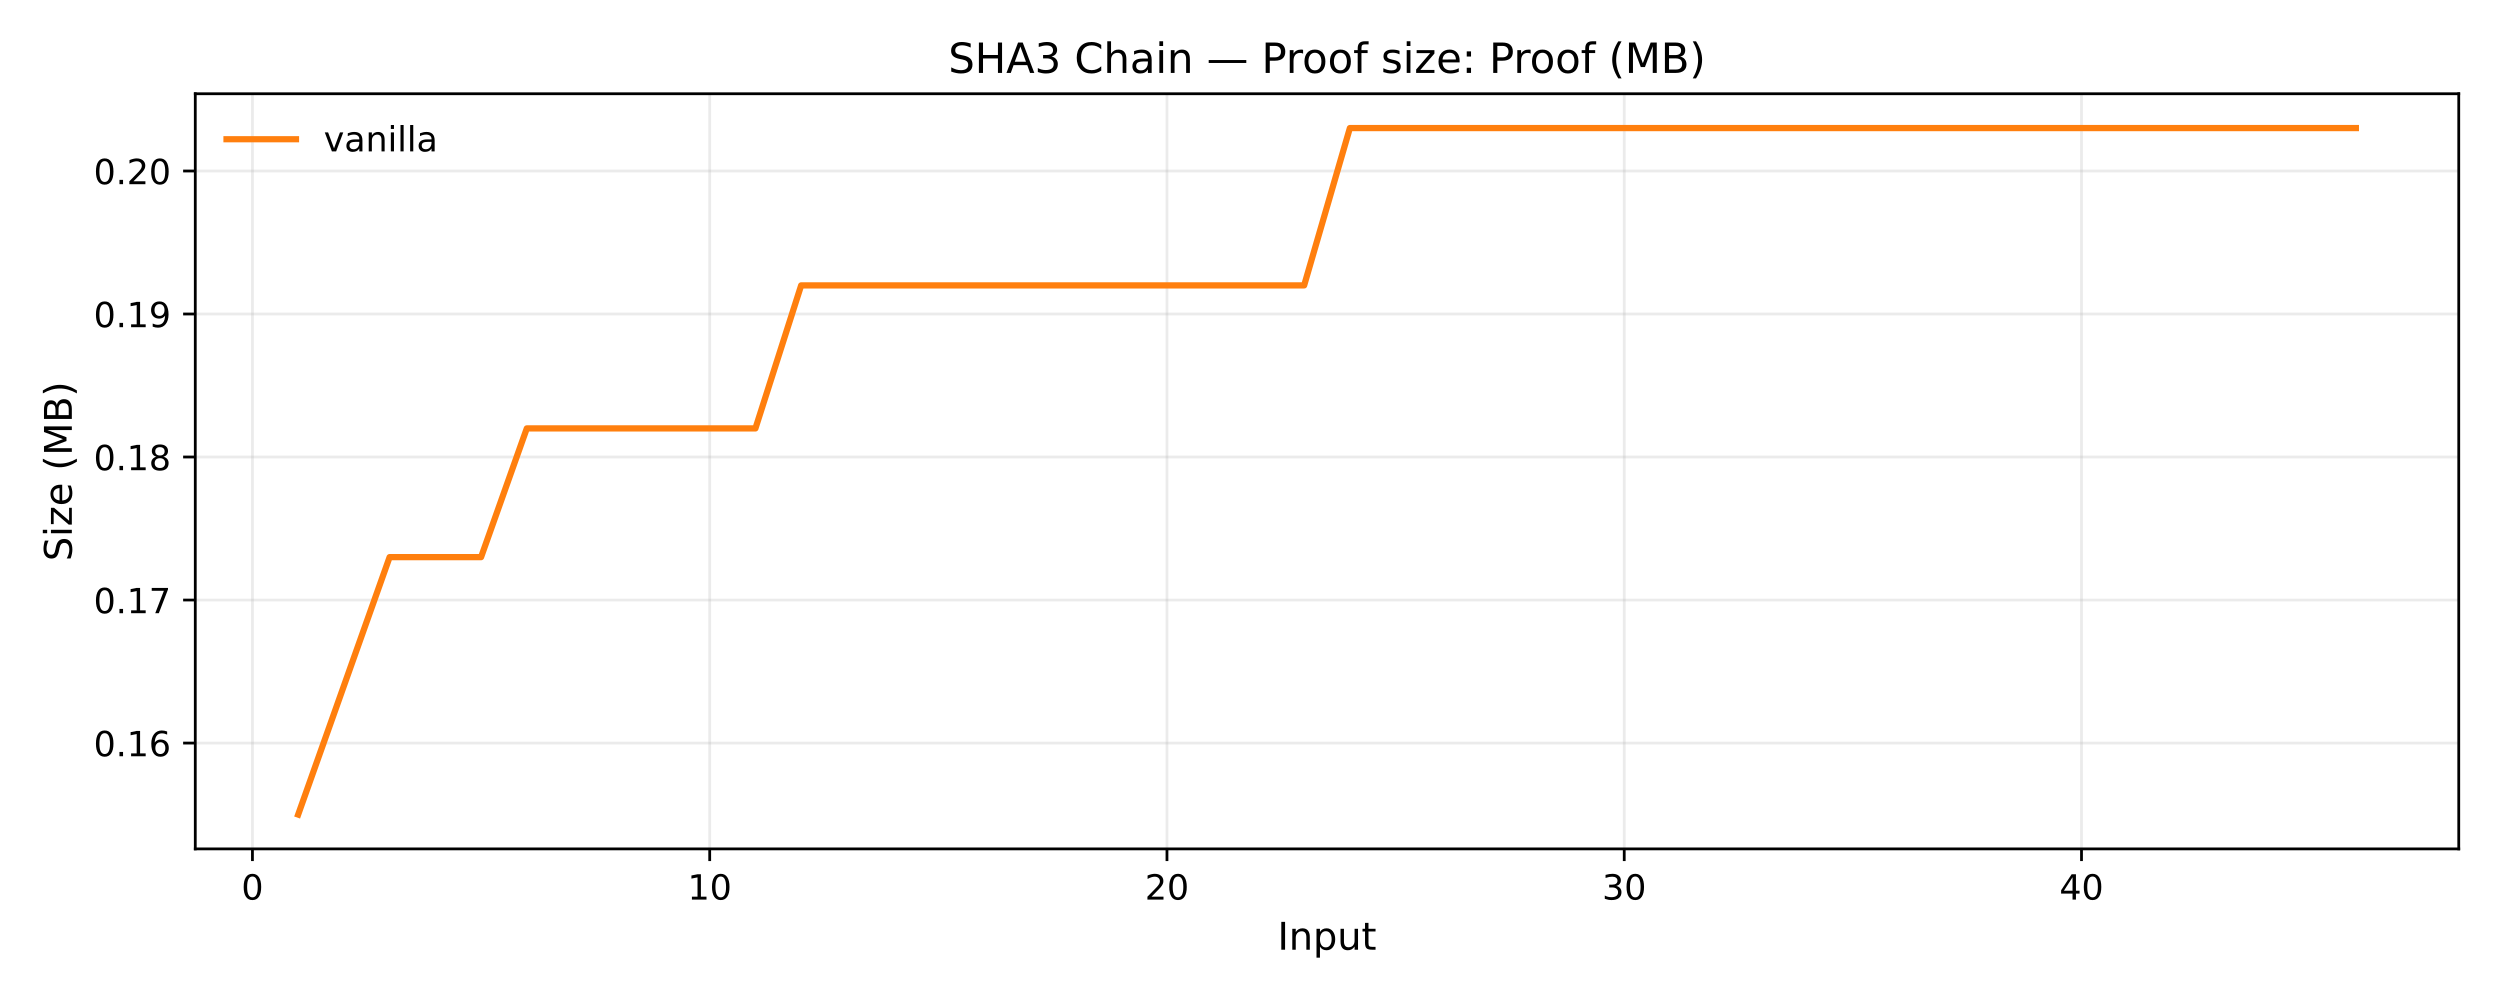
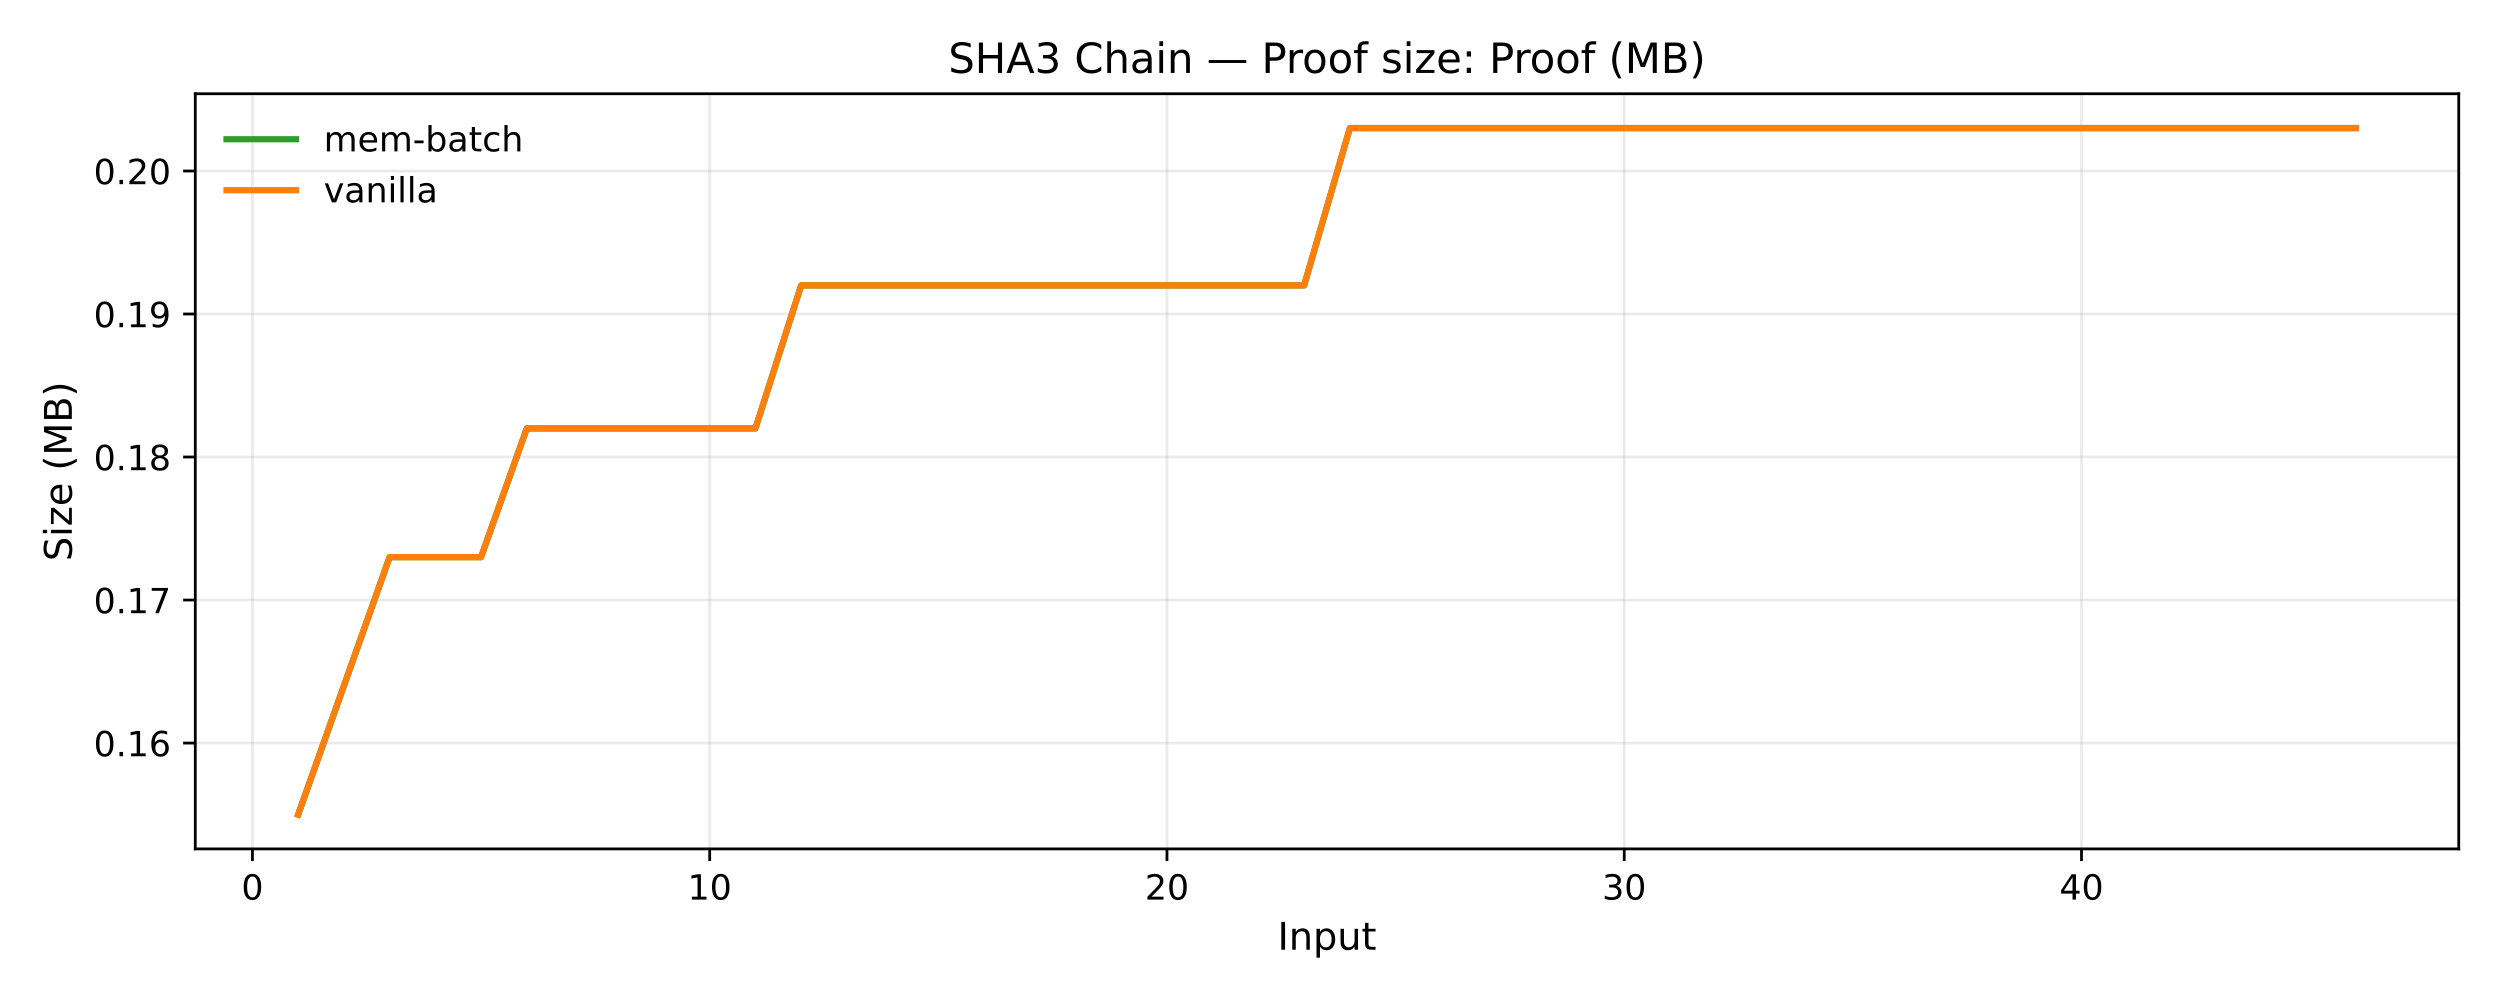
<svg xmlns="http://www.w3.org/2000/svg" xmlns:xlink="http://www.w3.org/1999/xlink" width="720pt" height="288pt" viewBox="0 0 720 288" version="1.1">
  <defs>
    <style type="text/css">*{stroke-linejoin: round; stroke-linecap: butt}</style>
  </defs>
  <g id="figure_1">
    <g id="patch_1">
      <path d="M 0 288  L 720 288  L 720 0  L 0 0  z " style="fill: #ffffff" />
    </g>
    <g id="axes_1">
      <g id="patch_2">
        <path d="M 56.24 244.48  L 708.12 244.48  L 708.12 27  L 56.24 27  z " style="fill: #ffffff" />
      </g>
      <g id="matplotlib.axis_1">
        <g id="xtick_1">
          <g id="line2d_1">
-             <path d="M 72.702 244.48  L 72.702 27  " clip-path="url(#p444c0a858b)" style="fill: none; stroke: #b0b0b0; stroke-opacity: 0.25; stroke-width: 0.8; stroke-linecap: square" />
+             <path d="M 72.702 244.48  L 72.702 27  " clip-path="url(#pd66468c108)" style="fill: none; stroke: #b0b0b0; stroke-opacity: 0.25; stroke-width: 0.8; stroke-linecap: square" />
          </g>
          <g id="line2d_2">
            <defs>
-               <path id="me059724d53" d="M 0 0  L 0 3.5  " style="stroke: #000000; stroke-width: 0.8" />
-             </defs>
-             <g>
-               <use xlink:href="#me059724d53" x="72.702" y="244.48" style="stroke: #000000; stroke-width: 0.8" />
+               <path id="m0a292dcfdc" d="M 0 0  L 0 3.5  " style="stroke: #000000; stroke-width: 0.8" />
+             </defs>
+             <g>
+               <use xlink:href="#m0a292dcfdc" x="72.702" y="244.48" style="stroke: #000000; stroke-width: 0.8" />
            </g>
          </g>
          <g id="text_1">
            <g transform="translate(69.52037 259.0784) scale(0.1 -0.1)">
              <defs>
                <path id="DejaVuSans-30" d="M 2034 4250  Q 1547 4250 1301 3770  Q 1056 3291 1056 2328  Q 1056 1369 1301 889  Q 1547 409 2034 409  Q 2525 409 2770 889  Q 3016 1369 3016 2328  Q 3016 3291 2770 3770  Q 2525 4250 2034 4250  z M 2034 4750  Q 2819 4750 3233 4129  Q 3647 3509 3647 2328  Q 3647 1150 3233 529  Q 2819 -91 2034 -91  Q 1250 -91 836 529  Q 422 1150 422 2328  Q 422 3509 836 4129  Q 1250 4750 2034 4750  z " transform="scale(0.015625)" />
              </defs>
              <use xlink:href="#DejaVuSans-30" />
            </g>
          </g>
        </g>
        <g id="xtick_2">
          <g id="line2d_3">
-             <path d="M 204.395 244.48  L 204.395 27  " clip-path="url(#p444c0a858b)" style="fill: none; stroke: #b0b0b0; stroke-opacity: 0.25; stroke-width: 0.8; stroke-linecap: square" />
+             <path d="M 204.395 244.48  L 204.395 27  " clip-path="url(#pd66468c108)" style="fill: none; stroke: #b0b0b0; stroke-opacity: 0.25; stroke-width: 0.8; stroke-linecap: square" />
          </g>
          <g id="line2d_4">
            <g>
-               <use xlink:href="#me059724d53" x="204.395" y="244.48" style="stroke: #000000; stroke-width: 0.8" />
+               <use xlink:href="#m0a292dcfdc" x="204.395" y="244.48" style="stroke: #000000; stroke-width: 0.8" />
            </g>
          </g>
          <g id="text_2">
            <g transform="translate(198.032 259.0784) scale(0.1 -0.1)">
              <defs>
                <path id="DejaVuSans-31" d="M 794 531  L 1825 531  L 1825 4091  L 703 3866  L 703 4441  L 1819 4666  L 2450 4666  L 2450 531  L 3481 531  L 3481 0  L 794 0  L 794 531  z " transform="scale(0.015625)" />
              </defs>
              <use xlink:href="#DejaVuSans-31" />
              <use xlink:href="#DejaVuSans-30" transform="translate(63.62305 0)" />
            </g>
          </g>
        </g>
        <g id="xtick_3">
          <g id="line2d_5">
-             <path d="M 336.087 244.48  L 336.087 27  " clip-path="url(#p444c0a858b)" style="fill: none; stroke: #b0b0b0; stroke-opacity: 0.25; stroke-width: 0.8; stroke-linecap: square" />
+             <path d="M 336.087 244.48  L 336.087 27  " clip-path="url(#pd66468c108)" style="fill: none; stroke: #b0b0b0; stroke-opacity: 0.25; stroke-width: 0.8; stroke-linecap: square" />
          </g>
          <g id="line2d_6">
            <g>
-               <use xlink:href="#me059724d53" x="336.087" y="244.48" style="stroke: #000000; stroke-width: 0.8" />
+               <use xlink:href="#m0a292dcfdc" x="336.087" y="244.48" style="stroke: #000000; stroke-width: 0.8" />
            </g>
          </g>
          <g id="text_3">
            <g transform="translate(329.725 259.0784) scale(0.1 -0.1)">
              <defs>
                <path id="DejaVuSans-32" d="M 1228 531  L 3431 531  L 3431 0  L 469 0  L 469 531  Q 828 903 1448 1529  Q 2069 2156 2228 2338  Q 2531 2678 2651 2914  Q 2772 3150 2772 3378  Q 2772 3750 2511 3984  Q 2250 4219 1831 4219  Q 1534 4219 1204 4116  Q 875 4013 500 3803  L 500 4441  Q 881 4594 1212 4672  Q 1544 4750 1819 4750  Q 2544 4750 2975 4387  Q 3406 4025 3406 3419  Q 3406 3131 3298 2873  Q 3191 2616 2906 2266  Q 2828 2175 2409 1742  Q 1991 1309 1228 531  z " transform="scale(0.015625)" />
              </defs>
              <use xlink:href="#DejaVuSans-32" />
              <use xlink:href="#DejaVuSans-30" transform="translate(63.62305 0)" />
            </g>
          </g>
        </g>
        <g id="xtick_4">
          <g id="line2d_7">
-             <path d="M 467.78 244.48  L 467.78 27  " clip-path="url(#p444c0a858b)" style="fill: none; stroke: #b0b0b0; stroke-opacity: 0.25; stroke-width: 0.8; stroke-linecap: square" />
+             <path d="M 467.78 244.48  L 467.78 27  " clip-path="url(#pd66468c108)" style="fill: none; stroke: #b0b0b0; stroke-opacity: 0.25; stroke-width: 0.8; stroke-linecap: square" />
          </g>
          <g id="line2d_8">
            <g>
-               <use xlink:href="#me059724d53" x="467.78" y="244.48" style="stroke: #000000; stroke-width: 0.8" />
+               <use xlink:href="#m0a292dcfdc" x="467.78" y="244.48" style="stroke: #000000; stroke-width: 0.8" />
            </g>
          </g>
          <g id="text_4">
            <g transform="translate(461.4179 259.0784) scale(0.1 -0.1)">
              <defs>
                <path id="DejaVuSans-33" d="M 2597 2516  Q 3050 2419 3304 2112  Q 3559 1806 3559 1356  Q 3559 666 3084 287  Q 2609 -91 1734 -91  Q 1441 -91 1130 -33  Q 819 25 488 141  L 488 750  Q 750 597 1062 519  Q 1375 441 1716 441  Q 2309 441 2620 675  Q 2931 909 2931 1356  Q 2931 1769 2642 2001  Q 2353 2234 1838 2234  L 1294 2234  L 1294 2753  L 1863 2753  Q 2328 2753 2575 2939  Q 2822 3125 2822 3475  Q 2822 3834 2567 4026  Q 2313 4219 1838 4219  Q 1578 4219 1281 4162  Q 984 4106 628 3988  L 628 4550  Q 988 4650 1302 4700  Q 1616 4750 1894 4750  Q 2613 4750 3031 4423  Q 3450 4097 3450 3541  Q 3450 3153 3228 2886  Q 3006 2619 2597 2516  z " transform="scale(0.015625)" />
              </defs>
              <use xlink:href="#DejaVuSans-33" />
              <use xlink:href="#DejaVuSans-30" transform="translate(63.62305 0)" />
            </g>
          </g>
        </g>
        <g id="xtick_5">
          <g id="line2d_9">
-             <path d="M 599.473 244.48  L 599.473 27  " clip-path="url(#p444c0a858b)" style="fill: none; stroke: #b0b0b0; stroke-opacity: 0.25; stroke-width: 0.8; stroke-linecap: square" />
+             <path d="M 599.473 244.48  L 599.473 27  " clip-path="url(#pd66468c108)" style="fill: none; stroke: #b0b0b0; stroke-opacity: 0.25; stroke-width: 0.8; stroke-linecap: square" />
          </g>
          <g id="line2d_10">
            <g>
-               <use xlink:href="#me059724d53" x="599.473" y="244.48" style="stroke: #000000; stroke-width: 0.8" />
+               <use xlink:href="#m0a292dcfdc" x="599.473" y="244.48" style="stroke: #000000; stroke-width: 0.8" />
            </g>
          </g>
          <g id="text_5">
            <g transform="translate(593.1108 259.0784) scale(0.1 -0.1)">
              <defs>
                <path id="DejaVuSans-34" d="M 2419 4116  L 825 1625  L 2419 1625  L 2419 4116  z M 2253 4666  L 3047 4666  L 3047 1625  L 3713 1625  L 3713 1100  L 3047 1100  L 3047 0  L 2419 0  L 2419 1100  L 313 1100  L 313 1709  L 2253 4666  z " transform="scale(0.015625)" />
              </defs>
              <use xlink:href="#DejaVuSans-34" />
              <use xlink:href="#DejaVuSans-30" transform="translate(63.62305 0)" />
            </g>
          </g>
        </g>
        <g id="text_6">
          <g transform="translate(367.9384 273.5164) scale(0.11 -0.11)">
            <defs>
              <path id="DejaVuSans-49" d="M 628 4666  L 1259 4666  L 1259 0  L 628 0  L 628 4666  z " transform="scale(0.015625)" />
              <path id="DejaVuSans-6e" d="M 3513 2113  L 3513 0  L 2938 0  L 2938 2094  Q 2938 2591 2744 2837  Q 2550 3084 2163 3084  Q 1697 3084 1428 2787  Q 1159 2491 1159 1978  L 1159 0  L 581 0  L 581 3500  L 1159 3500  L 1159 2956  Q 1366 3272 1645 3428  Q 1925 3584 2291 3584  Q 2894 3584 3203 3211  Q 3513 2838 3513 2113  z " transform="scale(0.015625)" />
              <path id="DejaVuSans-70" d="M 1159 525  L 1159 -1331  L 581 -1331  L 581 3500  L 1159 3500  L 1159 2969  Q 1341 3281 1617 3432  Q 1894 3584 2278 3584  Q 2916 3584 3314 3078  Q 3713 2572 3713 1747  Q 3713 922 3314 415  Q 2916 -91 2278 -91  Q 1894 -91 1617 61  Q 1341 213 1159 525  z M 3116 1747  Q 3116 2381 2855 2742  Q 2594 3103 2138 3103  Q 1681 3103 1420 2742  Q 1159 2381 1159 1747  Q 1159 1113 1420 752  Q 1681 391 2138 391  Q 2594 391 2855 752  Q 3116 1113 3116 1747  z " transform="scale(0.015625)" />
              <path id="DejaVuSans-75" d="M 544 1381  L 544 3500  L 1119 3500  L 1119 1403  Q 1119 906 1312 657  Q 1506 409 1894 409  Q 2359 409 2629 706  Q 2900 1003 2900 1516  L 2900 3500  L 3475 3500  L 3475 0  L 2900 0  L 2900 538  Q 2691 219 2414 64  Q 2138 -91 1772 -91  Q 1169 -91 856 284  Q 544 659 544 1381  z M 1991 3584  L 1991 3584  z " transform="scale(0.015625)" />
              <path id="DejaVuSans-74" d="M 1172 4494  L 1172 3500  L 2356 3500  L 2356 3053  L 1172 3053  L 1172 1153  Q 1172 725 1289 603  Q 1406 481 1766 481  L 2356 481  L 2356 0  L 1766 0  Q 1100 0 847 248  Q 594 497 594 1153  L 594 3053  L 172 3053  L 172 3500  L 594 3500  L 594 4494  L 1172 4494  z " transform="scale(0.015625)" />
            </defs>
            <use xlink:href="#DejaVuSans-49" />
            <use xlink:href="#DejaVuSans-6e" transform="translate(29.49219 0)" />
            <use xlink:href="#DejaVuSans-70" transform="translate(92.87109 0)" />
            <use xlink:href="#DejaVuSans-75" transform="translate(156.3477 0)" />
            <use xlink:href="#DejaVuSans-74" transform="translate(219.7266 0)" />
          </g>
        </g>
      </g>
      <g id="matplotlib.axis_2">
        <g id="ytick_1">
          <g id="line2d_11">
-             <path d="M 56.24 214  L 708.12 214  " clip-path="url(#p444c0a858b)" style="fill: none; stroke: #b0b0b0; stroke-opacity: 0.25; stroke-width: 0.8; stroke-linecap: square" />
+             <path d="M 56.24 214  L 708.12 214  " clip-path="url(#pd66468c108)" style="fill: none; stroke: #b0b0b0; stroke-opacity: 0.25; stroke-width: 0.8; stroke-linecap: square" />
          </g>
          <g id="line2d_12">
            <defs>
-               <path id="mf7d80fb49a" d="M 0 0  L -3.5 0  " style="stroke: #000000; stroke-width: 0.8" />
-             </defs>
-             <g>
-               <use xlink:href="#mf7d80fb49a" x="56.24" y="214" style="stroke: #000000; stroke-width: 0.8" />
+               <path id="mc09a0e7d57" d="M 0 0  L -3.5 0  " style="stroke: #000000; stroke-width: 0.8" />
+             </defs>
+             <g>
+               <use xlink:href="#mc09a0e7d57" x="56.24" y="214" style="stroke: #000000; stroke-width: 0.8" />
            </g>
          </g>
          <g id="text_7">
            <g transform="translate(26.97437 217.7991) scale(0.1 -0.1)">
              <defs>
                <path id="DejaVuSans-2e" d="M 684 794  L 1344 794  L 1344 0  L 684 0  L 684 794  z " transform="scale(0.015625)" />
                <path id="DejaVuSans-36" d="M 2113 2584  Q 1688 2584 1439 2293  Q 1191 2003 1191 1497  Q 1191 994 1439 701  Q 1688 409 2113 409  Q 2538 409 2786 701  Q 3034 994 3034 1497  Q 3034 2003 2786 2293  Q 2538 2584 2113 2584  z M 3366 4563  L 3366 3988  Q 3128 4100 2886 4159  Q 2644 4219 2406 4219  Q 1781 4219 1451 3797  Q 1122 3375 1075 2522  Q 1259 2794 1537 2939  Q 1816 3084 2150 3084  Q 2853 3084 3261 2657  Q 3669 2231 3669 1497  Q 3669 778 3244 343  Q 2819 -91 2113 -91  Q 1303 -91 875 529  Q 447 1150 447 2328  Q 447 3434 972 4092  Q 1497 4750 2381 4750  Q 2619 4750 2861 4703  Q 3103 4656 3366 4563  z " transform="scale(0.015625)" />
              </defs>
              <use xlink:href="#DejaVuSans-30" />
              <use xlink:href="#DejaVuSans-2e" transform="translate(63.62305 0)" />
              <use xlink:href="#DejaVuSans-31" transform="translate(95.41016 0)" />
              <use xlink:href="#DejaVuSans-36" transform="translate(159.0332 0)" />
            </g>
          </g>
        </g>
        <g id="ytick_2">
          <g id="line2d_13">
-             <path d="M 56.24 172.81  L 708.12 172.81  " clip-path="url(#p444c0a858b)" style="fill: none; stroke: #b0b0b0; stroke-opacity: 0.25; stroke-width: 0.8; stroke-linecap: square" />
+             <path d="M 56.24 172.81  L 708.12 172.81  " clip-path="url(#pd66468c108)" style="fill: none; stroke: #b0b0b0; stroke-opacity: 0.25; stroke-width: 0.8; stroke-linecap: square" />
          </g>
          <g id="line2d_14">
            <g>
-               <use xlink:href="#mf7d80fb49a" x="56.24" y="172.81" style="stroke: #000000; stroke-width: 0.8" />
+               <use xlink:href="#mc09a0e7d57" x="56.24" y="172.81" style="stroke: #000000; stroke-width: 0.8" />
            </g>
          </g>
          <g id="text_8">
            <g transform="translate(26.97437 176.6097) scale(0.1 -0.1)">
              <defs>
                <path id="DejaVuSans-37" d="M 525 4666  L 3525 4666  L 3525 4397  L 1831 0  L 1172 0  L 2766 4134  L 525 4134  L 525 4666  z " transform="scale(0.015625)" />
              </defs>
              <use xlink:href="#DejaVuSans-30" />
              <use xlink:href="#DejaVuSans-2e" transform="translate(63.62305 0)" />
              <use xlink:href="#DejaVuSans-31" transform="translate(95.41016 0)" />
              <use xlink:href="#DejaVuSans-37" transform="translate(159.0332 0)" />
            </g>
          </g>
        </g>
        <g id="ytick_3">
          <g id="line2d_15">
-             <path d="M 56.24 131.621  L 708.12 131.621  " clip-path="url(#p444c0a858b)" style="fill: none; stroke: #b0b0b0; stroke-opacity: 0.25; stroke-width: 0.8; stroke-linecap: square" />
+             <path d="M 56.24 131.621  L 708.12 131.621  " clip-path="url(#pd66468c108)" style="fill: none; stroke: #b0b0b0; stroke-opacity: 0.25; stroke-width: 0.8; stroke-linecap: square" />
          </g>
          <g id="line2d_16">
            <g>
-               <use xlink:href="#mf7d80fb49a" x="56.24" y="131.621" style="stroke: #000000; stroke-width: 0.8" />
+               <use xlink:href="#mc09a0e7d57" x="56.24" y="131.621" style="stroke: #000000; stroke-width: 0.8" />
            </g>
          </g>
          <g id="text_9">
            <g transform="translate(26.97437 135.4203) scale(0.1 -0.1)">
              <defs>
                <path id="DejaVuSans-38" d="M 2034 2216  Q 1584 2216 1326 1975  Q 1069 1734 1069 1313  Q 1069 891 1326 650  Q 1584 409 2034 409  Q 2484 409 2743 651  Q 3003 894 3003 1313  Q 3003 1734 2745 1975  Q 2488 2216 2034 2216  z M 1403 2484  Q 997 2584 770 2862  Q 544 3141 544 3541  Q 544 4100 942 4425  Q 1341 4750 2034 4750  Q 2731 4750 3128 4425  Q 3525 4100 3525 3541  Q 3525 3141 3298 2862  Q 3072 2584 2669 2484  Q 3125 2378 3379 2068  Q 3634 1759 3634 1313  Q 3634 634 3220 271  Q 2806 -91 2034 -91  Q 1263 -91 848 271  Q 434 634 434 1313  Q 434 1759 690 2068  Q 947 2378 1403 2484  z M 1172 3481  Q 1172 3119 1398 2916  Q 1625 2713 2034 2713  Q 2441 2713 2670 2916  Q 2900 3119 2900 3481  Q 2900 3844 2670 4047  Q 2441 4250 2034 4250  Q 1625 4250 1398 4047  Q 1172 3844 1172 3481  z " transform="scale(0.015625)" />
              </defs>
              <use xlink:href="#DejaVuSans-30" />
              <use xlink:href="#DejaVuSans-2e" transform="translate(63.62305 0)" />
              <use xlink:href="#DejaVuSans-31" transform="translate(95.41016 0)" />
              <use xlink:href="#DejaVuSans-38" transform="translate(159.0332 0)" />
            </g>
          </g>
        </g>
        <g id="ytick_4">
          <g id="line2d_17">
-             <path d="M 56.24 90.432  L 708.12 90.432  " clip-path="url(#p444c0a858b)" style="fill: none; stroke: #b0b0b0; stroke-opacity: 0.25; stroke-width: 0.8; stroke-linecap: square" />
+             <path d="M 56.24 90.432  L 708.12 90.432  " clip-path="url(#pd66468c108)" style="fill: none; stroke: #b0b0b0; stroke-opacity: 0.25; stroke-width: 0.8; stroke-linecap: square" />
          </g>
          <g id="line2d_18">
            <g>
-               <use xlink:href="#mf7d80fb49a" x="56.24" y="90.432" style="stroke: #000000; stroke-width: 0.8" />
+               <use xlink:href="#mc09a0e7d57" x="56.24" y="90.432" style="stroke: #000000; stroke-width: 0.8" />
            </g>
          </g>
          <g id="text_10">
            <g transform="translate(26.97437 94.23089) scale(0.1 -0.1)">
              <defs>
                <path id="DejaVuSans-39" d="M 703 97  L 703 672  Q 941 559 1184 500  Q 1428 441 1663 441  Q 2288 441 2617 861  Q 2947 1281 2994 2138  Q 2813 1869 2534 1725  Q 2256 1581 1919 1581  Q 1219 1581 811 2004  Q 403 2428 403 3163  Q 403 3881 828 4315  Q 1253 4750 1959 4750  Q 2769 4750 3195 4129  Q 3622 3509 3622 2328  Q 3622 1225 3098 567  Q 2575 -91 1691 -91  Q 1453 -91 1209 -44  Q 966 3 703 97  z M 1959 2075  Q 2384 2075 2632 2365  Q 2881 2656 2881 3163  Q 2881 3666 2632 3958  Q 2384 4250 1959 4250  Q 1534 4250 1286 3958  Q 1038 3666 1038 3163  Q 1038 2656 1286 2365  Q 1534 2075 1959 2075  z " transform="scale(0.015625)" />
              </defs>
              <use xlink:href="#DejaVuSans-30" />
              <use xlink:href="#DejaVuSans-2e" transform="translate(63.62305 0)" />
              <use xlink:href="#DejaVuSans-31" transform="translate(95.41016 0)" />
              <use xlink:href="#DejaVuSans-39" transform="translate(159.0332 0)" />
            </g>
          </g>
        </g>
        <g id="ytick_5">
          <g id="line2d_19">
-             <path d="M 56.24 49.242  L 708.12 49.242  " clip-path="url(#p444c0a858b)" style="fill: none; stroke: #b0b0b0; stroke-opacity: 0.25; stroke-width: 0.8; stroke-linecap: square" />
+             <path d="M 56.24 49.242  L 708.12 49.242  " clip-path="url(#pd66468c108)" style="fill: none; stroke: #b0b0b0; stroke-opacity: 0.25; stroke-width: 0.8; stroke-linecap: square" />
          </g>
          <g id="line2d_20">
            <g>
-               <use xlink:href="#mf7d80fb49a" x="56.24" y="49.242" style="stroke: #000000; stroke-width: 0.8" />
+               <use xlink:href="#mc09a0e7d57" x="56.24" y="49.242" style="stroke: #000000; stroke-width: 0.8" />
            </g>
          </g>
          <g id="text_11">
            <g transform="translate(26.97437 53.04149) scale(0.1 -0.1)">
              <use xlink:href="#DejaVuSans-30" />
              <use xlink:href="#DejaVuSans-2e" transform="translate(63.62305 0)" />
              <use xlink:href="#DejaVuSans-32" transform="translate(95.41016 0)" />
              <use xlink:href="#DejaVuSans-30" transform="translate(159.0332 0)" />
            </g>
          </g>
        </g>
        <g id="text_12">
          <g transform="translate(20.68672 161.5891) rotate(-90) scale(0.11 -0.11)">
            <defs>
              <path id="DejaVuSans-53" d="M 3425 4513  L 3425 3897  Q 3066 4069 2747 4153  Q 2428 4238 2131 4238  Q 1616 4238 1336 4038  Q 1056 3838 1056 3469  Q 1056 3159 1242 3001  Q 1428 2844 1947 2747  L 2328 2669  Q 3034 2534 3370 2195  Q 3706 1856 3706 1288  Q 3706 609 3251 259  Q 2797 -91 1919 -91  Q 1588 -91 1214 -16  Q 841 59 441 206  L 441 856  Q 825 641 1194 531  Q 1563 422 1919 422  Q 2459 422 2753 634  Q 3047 847 3047 1241  Q 3047 1584 2836 1778  Q 2625 1972 2144 2069  L 1759 2144  Q 1053 2284 737 2584  Q 422 2884 422 3419  Q 422 4038 858 4394  Q 1294 4750 2059 4750  Q 2388 4750 2728 4690  Q 3069 4631 3425 4513  z " transform="scale(0.015625)" />
              <path id="DejaVuSans-69" d="M 603 3500  L 1178 3500  L 1178 0  L 603 0  L 603 3500  z M 603 4863  L 1178 4863  L 1178 4134  L 603 4134  L 603 4863  z " transform="scale(0.015625)" />
              <path id="DejaVuSans-7a" d="M 353 3500  L 3084 3500  L 3084 2975  L 922 459  L 3084 459  L 3084 0  L 275 0  L 275 525  L 2438 3041  L 353 3041  L 353 3500  z " transform="scale(0.015625)" />
              <path id="DejaVuSans-65" d="M 3597 1894  L 3597 1613  L 953 1613  Q 991 1019 1311 708  Q 1631 397 2203 397  Q 2534 397 2845 478  Q 3156 559 3463 722  L 3463 178  Q 3153 47 2828 -22  Q 2503 -91 2169 -91  Q 1331 -91 842 396  Q 353 884 353 1716  Q 353 2575 817 3079  Q 1281 3584 2069 3584  Q 2775 3584 3186 3129  Q 3597 2675 3597 1894  z M 3022 2063  Q 3016 2534 2758 2815  Q 2500 3097 2075 3097  Q 1594 3097 1305 2825  Q 1016 2553 972 2059  L 3022 2063  z " transform="scale(0.015625)" />
              <path id="DejaVuSans-20" transform="scale(0.015625)" />
              <path id="DejaVuSans-28" d="M 1984 4856  Q 1566 4138 1362 3434  Q 1159 2731 1159 2009  Q 1159 1288 1364 580  Q 1569 -128 1984 -844  L 1484 -844  Q 1016 -109 783 600  Q 550 1309 550 2009  Q 550 2706 781 3412  Q 1013 4119 1484 4856  L 1984 4856  z " transform="scale(0.015625)" />
              <path id="DejaVuSans-4d" d="M 628 4666  L 1569 4666  L 2759 1491  L 3956 4666  L 4897 4666  L 4897 0  L 4281 0  L 4281 4097  L 3078 897  L 2444 897  L 1241 4097  L 1241 0  L 628 0  L 628 4666  z " transform="scale(0.015625)" />
              <path id="DejaVuSans-42" d="M 1259 2228  L 1259 519  L 2272 519  Q 2781 519 3026 730  Q 3272 941 3272 1375  Q 3272 1813 3026 2020  Q 2781 2228 2272 2228  L 1259 2228  z M 1259 4147  L 1259 2741  L 2194 2741  Q 2656 2741 2882 2914  Q 3109 3088 3109 3444  Q 3109 3797 2882 3972  Q 2656 4147 2194 4147  L 1259 4147  z M 628 4666  L 2241 4666  Q 2963 4666 3353 4366  Q 3744 4066 3744 3513  Q 3744 3084 3544 2831  Q 3344 2578 2956 2516  Q 3422 2416 3680 2098  Q 3938 1781 3938 1306  Q 3938 681 3513 340  Q 3088 0 2303 0  L 628 0  L 628 4666  z " transform="scale(0.015625)" />
              <path id="DejaVuSans-29" d="M 513 4856  L 1013 4856  Q 1481 4119 1714 3412  Q 1947 2706 1947 2009  Q 1947 1309 1714 600  Q 1481 -109 1013 -844  L 513 -844  Q 928 -128 1133 580  Q 1338 1288 1338 2009  Q 1338 2731 1133 3434  Q 928 4138 513 4856  z " transform="scale(0.015625)" />
            </defs>
            <use xlink:href="#DejaVuSans-53" />
            <use xlink:href="#DejaVuSans-69" transform="translate(63.47656 0)" />
            <use xlink:href="#DejaVuSans-7a" transform="translate(91.25977 0)" />
            <use xlink:href="#DejaVuSans-65" transform="translate(143.75 0)" />
            <use xlink:href="#DejaVuSans-20" transform="translate(205.2734 0)" />
            <use xlink:href="#DejaVuSans-28" transform="translate(237.0605 0)" />
            <use xlink:href="#DejaVuSans-4d" transform="translate(276.0742 0)" />
            <use xlink:href="#DejaVuSans-42" transform="translate(362.3535 0)" />
            <use xlink:href="#DejaVuSans-29" transform="translate(430.957 0)" />
          </g>
        </g>
      </g>
      <g id="line2d_21">
-         <path d="M 85.871 234.595  L 99.04 197.524  L 112.209 160.454  L 125.379 160.454  L 138.548 160.454  L 151.717 123.383  L 164.887 123.383  L 178.056 123.383  L 191.225 123.383  L 204.395 123.383  L 217.564 123.383  L 230.733 82.194  L 243.902 82.194  L 257.072 82.194  L 270.241 82.194  L 283.41 82.194  L 296.58 82.194  L 309.749 82.194  L 322.918 82.194  L 336.087 82.194  L 349.257 82.194  L 362.426 82.194  L 375.595 82.194  L 388.765 36.885  L 401.934 36.885  L 415.103 36.885  L 428.273 36.885  L 441.442 36.885  L 454.611 36.885  L 467.78 36.885  L 480.95 36.885  L 494.119 36.885  L 507.288 36.885  L 520.458 36.885  L 533.627 36.885  L 546.796 36.885  L 559.965 36.885  L 573.135 36.885  L 586.304 36.885  L 599.473 36.885  L 612.643 36.885  L 625.812 36.885  L 638.981 36.885  L 652.151 36.885  L 665.32 36.885  L 678.489 36.885  " clip-path="url(#p444c0a858b)" style="fill: none; stroke: #ff7f0e; stroke-width: 1.8; stroke-linecap: square" />
+         <path d="M 85.871 234.595  L 99.04 197.524  L 112.209 160.454  L 125.379 160.454  L 138.548 160.454  L 151.717 123.383  L 164.887 123.383  L 178.056 123.383  L 191.225 123.383  L 204.395 123.383  L 217.564 123.383  L 230.733 82.194  L 243.902 82.194  L 257.072 82.194  L 270.241 82.194  L 283.41 82.194  L 296.58 82.194  L 309.749 82.194  L 322.918 82.194  L 336.087 82.194  L 349.257 82.194  L 362.426 82.194  L 375.595 82.194  L 388.765 36.885  L 401.934 36.885  L 415.103 36.885  L 428.273 36.885  L 441.442 36.885  L 454.611 36.885  L 467.78 36.885  L 480.95 36.885  L 494.119 36.885  L 507.288 36.885  L 520.458 36.885  L 533.627 36.885  L 546.796 36.885  L 559.965 36.885  L 573.135 36.885  L 586.304 36.885  L 599.473 36.885  L 612.643 36.885  L 625.812 36.885  L 638.981 36.885  L 652.151 36.885  L 665.32 36.885  L 678.489 36.885  " clip-path="url(#pd66468c108)" style="fill: none; stroke: #2ca02c; stroke-width: 1.8; stroke-linecap: square" />
+       </g>
+       <g id="line2d_22">
+         <path d="M 85.871 234.595  L 99.04 197.524  L 112.209 160.454  L 125.379 160.454  L 138.548 160.454  L 151.717 123.383  L 164.887 123.383  L 178.056 123.383  L 191.225 123.383  L 204.395 123.383  L 217.564 123.383  L 230.733 82.194  L 243.902 82.194  L 257.072 82.194  L 270.241 82.194  L 283.41 82.194  L 296.58 82.194  L 309.749 82.194  L 322.918 82.194  L 336.087 82.194  L 349.257 82.194  L 362.426 82.194  L 375.595 82.194  L 388.765 36.885  L 401.934 36.885  L 415.103 36.885  L 428.273 36.885  L 441.442 36.885  L 454.611 36.885  L 467.78 36.885  L 480.95 36.885  L 494.119 36.885  L 507.288 36.885  L 520.458 36.885  L 533.627 36.885  L 546.796 36.885  L 559.965 36.885  L 573.135 36.885  L 586.304 36.885  L 599.473 36.885  L 612.643 36.885  L 625.812 36.885  L 638.981 36.885  L 652.151 36.885  L 665.32 36.885  L 678.489 36.885  " clip-path="url(#pd66468c108)" style="fill: none; stroke: #ff7f0e; stroke-width: 1.8; stroke-linecap: square" />
      </g>
      <g id="patch_3">
        <path d="M 56.24 244.48  L 56.24 27  " style="fill: none; stroke: #000000; stroke-width: 0.8; stroke-linejoin: miter; stroke-linecap: square" />
      </g>
      <g id="patch_4">
        <path d="M 708.12 244.48  L 708.12 27  " style="fill: none; stroke: #000000; stroke-width: 0.8; stroke-linejoin: miter; stroke-linecap: square" />
      </g>
      <g id="patch_5">
        <path d="M 56.24 244.48  L 708.12 244.48  " style="fill: none; stroke: #000000; stroke-width: 0.8; stroke-linejoin: miter; stroke-linecap: square" />
      </g>
      <g id="patch_6">
        <path d="M 56.24 27  L 708.12 27  " style="fill: none; stroke: #000000; stroke-width: 0.8; stroke-linejoin: miter; stroke-linecap: square" />
      </g>
      <g id="text_13">
        <g transform="translate(273.1291 21) scale(0.12 -0.12)">
          <defs>
            <path id="DejaVuSans-48" d="M 628 4666  L 1259 4666  L 1259 2753  L 3553 2753  L 3553 4666  L 4184 4666  L 4184 0  L 3553 0  L 3553 2222  L 1259 2222  L 1259 0  L 628 0  L 628 4666  z " transform="scale(0.015625)" />
            <path id="DejaVuSans-41" d="M 2188 4044  L 1331 1722  L 3047 1722  L 2188 4044  z M 1831 4666  L 2547 4666  L 4325 0  L 3669 0  L 3244 1197  L 1141 1197  L 716 0  L 50 0  L 1831 4666  z " transform="scale(0.015625)" />
            <path id="DejaVuSans-43" d="M 4122 4306  L 4122 3641  Q 3803 3938 3442 4084  Q 3081 4231 2675 4231  Q 1875 4231 1450 3742  Q 1025 3253 1025 2328  Q 1025 1406 1450 917  Q 1875 428 2675 428  Q 3081 428 3442 575  Q 3803 722 4122 1019  L 4122 359  Q 3791 134 3420 21  Q 3050 -91 2638 -91  Q 1578 -91 968 557  Q 359 1206 359 2328  Q 359 3453 968 4101  Q 1578 4750 2638 4750  Q 3056 4750 3426 4639  Q 3797 4528 4122 4306  z " transform="scale(0.015625)" />
            <path id="DejaVuSans-68" d="M 3513 2113  L 3513 0  L 2938 0  L 2938 2094  Q 2938 2591 2744 2837  Q 2550 3084 2163 3084  Q 1697 3084 1428 2787  Q 1159 2491 1159 1978  L 1159 0  L 581 0  L 581 4863  L 1159 4863  L 1159 2956  Q 1366 3272 1645 3428  Q 1925 3584 2291 3584  Q 2894 3584 3203 3211  Q 3513 2838 3513 2113  z " transform="scale(0.015625)" />
            <path id="DejaVuSans-61" d="M 2194 1759  Q 1497 1759 1228 1600  Q 959 1441 959 1056  Q 959 750 1161 570  Q 1363 391 1709 391  Q 2188 391 2477 730  Q 2766 1069 2766 1631  L 2766 1759  L 2194 1759  z M 3341 1997  L 3341 0  L 2766 0  L 2766 531  Q 2569 213 2275 61  Q 1981 -91 1556 -91  Q 1019 -91 701 211  Q 384 513 384 1019  Q 384 1609 779 1909  Q 1175 2209 1959 2209  L 2766 2209  L 2766 2266  Q 2766 2663 2505 2880  Q 2244 3097 1772 3097  Q 1472 3097 1187 3025  Q 903 2953 641 2809  L 641 3341  Q 956 3463 1253 3523  Q 1550 3584 1831 3584  Q 2591 3584 2966 3190  Q 3341 2797 3341 1997  z " transform="scale(0.015625)" />
            <path id="DejaVuSans-2014" d="M 313 1978  L 6088 1978  L 6088 1528  L 313 1528  L 313 1978  z " transform="scale(0.015625)" />
            <path id="DejaVuSans-50" d="M 1259 4147  L 1259 2394  L 2053 2394  Q 2494 2394 2734 2622  Q 2975 2850 2975 3272  Q 2975 3691 2734 3919  Q 2494 4147 2053 4147  L 1259 4147  z M 628 4666  L 2053 4666  Q 2838 4666 3239 4311  Q 3641 3956 3641 3272  Q 3641 2581 3239 2228  Q 2838 1875 2053 1875  L 1259 1875  L 1259 0  L 628 0  L 628 4666  z " transform="scale(0.015625)" />
            <path id="DejaVuSans-72" d="M 2631 2963  Q 2534 3019 2420 3045  Q 2306 3072 2169 3072  Q 1681 3072 1420 2755  Q 1159 2438 1159 1844  L 1159 0  L 581 0  L 581 3500  L 1159 3500  L 1159 2956  Q 1341 3275 1631 3429  Q 1922 3584 2338 3584  Q 2397 3584 2469 3576  Q 2541 3569 2628 3553  L 2631 2963  z " transform="scale(0.015625)" />
            <path id="DejaVuSans-6f" d="M 1959 3097  Q 1497 3097 1228 2736  Q 959 2375 959 1747  Q 959 1119 1226 758  Q 1494 397 1959 397  Q 2419 397 2687 759  Q 2956 1122 2956 1747  Q 2956 2369 2687 2733  Q 2419 3097 1959 3097  z M 1959 3584  Q 2709 3584 3137 3096  Q 3566 2609 3566 1747  Q 3566 888 3137 398  Q 2709 -91 1959 -91  Q 1206 -91 779 398  Q 353 888 353 1747  Q 353 2609 779 3096  Q 1206 3584 1959 3584  z " transform="scale(0.015625)" />
            <path id="DejaVuSans-66" d="M 2375 4863  L 2375 4384  L 1825 4384  Q 1516 4384 1395 4259  Q 1275 4134 1275 3809  L 1275 3500  L 2222 3500  L 2222 3053  L 1275 3053  L 1275 0  L 697 0  L 697 3053  L 147 3053  L 147 3500  L 697 3500  L 697 3744  Q 697 4328 969 4595  Q 1241 4863 1831 4863  L 2375 4863  z " transform="scale(0.015625)" />
            <path id="DejaVuSans-73" d="M 2834 3397  L 2834 2853  Q 2591 2978 2328 3040  Q 2066 3103 1784 3103  Q 1356 3103 1142 2972  Q 928 2841 928 2578  Q 928 2378 1081 2264  Q 1234 2150 1697 2047  L 1894 2003  Q 2506 1872 2764 1633  Q 3022 1394 3022 966  Q 3022 478 2636 193  Q 2250 -91 1575 -91  Q 1294 -91 989 -36  Q 684 19 347 128  L 347 722  Q 666 556 975 473  Q 1284 391 1588 391  Q 1994 391 2212 530  Q 2431 669 2431 922  Q 2431 1156 2273 1281  Q 2116 1406 1581 1522  L 1381 1569  Q 847 1681 609 1914  Q 372 2147 372 2553  Q 372 3047 722 3315  Q 1072 3584 1716 3584  Q 2034 3584 2315 3537  Q 2597 3491 2834 3397  z " transform="scale(0.015625)" />
            <path id="DejaVuSans-3a" d="M 750 794  L 1409 794  L 1409 0  L 750 0  L 750 794  z M 750 3309  L 1409 3309  L 1409 2516  L 750 2516  L 750 3309  z " transform="scale(0.015625)" />
          </defs>
          <use xlink:href="#DejaVuSans-53" />
          <use xlink:href="#DejaVuSans-48" transform="translate(63.47656 0)" />
          <use xlink:href="#DejaVuSans-41" transform="translate(138.6719 0)" />
          <use xlink:href="#DejaVuSans-33" transform="translate(207.0801 0)" />
          <use xlink:href="#DejaVuSans-20" transform="translate(270.7031 0)" />
          <use xlink:href="#DejaVuSans-43" transform="translate(302.4902 0)" />
          <use xlink:href="#DejaVuSans-68" transform="translate(372.3145 0)" />
          <use xlink:href="#DejaVuSans-61" transform="translate(435.6934 0)" />
          <use xlink:href="#DejaVuSans-69" transform="translate(496.9727 0)" />
          <use xlink:href="#DejaVuSans-6e" transform="translate(524.7559 0)" />
          <use xlink:href="#DejaVuSans-20" transform="translate(588.1348 0)" />
          <use xlink:href="#DejaVuSans-2014" transform="translate(619.9219 0)" />
          <use xlink:href="#DejaVuSans-20" transform="translate(719.9219 0)" />
          <use xlink:href="#DejaVuSans-50" transform="translate(751.709 0)" />
          <use xlink:href="#DejaVuSans-72" transform="translate(810.2617 0)" />
          <use xlink:href="#DejaVuSans-6f" transform="translate(849.125 0)" />
          <use xlink:href="#DejaVuSans-6f" transform="translate(910.3066 0)" />
          <use xlink:href="#DejaVuSans-66" transform="translate(971.4883 0)" />
          <use xlink:href="#DejaVuSans-20" transform="translate(1006.693 0)" />
          <use xlink:href="#DejaVuSans-73" transform="translate(1038.48 0)" />
          <use xlink:href="#DejaVuSans-69" transform="translate(1090.58 0)" />
          <use xlink:href="#DejaVuSans-7a" transform="translate(1118.363 0)" />
          <use xlink:href="#DejaVuSans-65" transform="translate(1170.854 0)" />
          <use xlink:href="#DejaVuSans-3a" transform="translate(1232.377 0)" />
          <use xlink:href="#DejaVuSans-20" transform="translate(1266.068 0)" />
          <use xlink:href="#DejaVuSans-50" transform="translate(1297.855 0)" />
          <use xlink:href="#DejaVuSans-72" transform="translate(1356.408 0)" />
          <use xlink:href="#DejaVuSans-6f" transform="translate(1395.271 0)" />
          <use xlink:href="#DejaVuSans-6f" transform="translate(1456.453 0)" />
          <use xlink:href="#DejaVuSans-66" transform="translate(1517.635 0)" />
          <use xlink:href="#DejaVuSans-20" transform="translate(1552.84 0)" />
          <use xlink:href="#DejaVuSans-28" transform="translate(1584.627 0)" />
          <use xlink:href="#DejaVuSans-4d" transform="translate(1623.641 0)" />
          <use xlink:href="#DejaVuSans-42" transform="translate(1709.92 0)" />
          <use xlink:href="#DejaVuSans-29" transform="translate(1778.523 0)" />
        </g>
      </g>
      <g id="legend_1">
-         <g id="line2d_22">
-           <path d="M 65.24 40.098  L 75.24 40.098  L 85.24 40.098  " style="fill: none; stroke: #ff7f0e; stroke-width: 1.8; stroke-linecap: square" />
+         <g id="line2d_23">
+           <path d="M 65.24 40.098  L 75.24 40.098  L 85.24 40.098  " style="fill: none; stroke: #2ca02c; stroke-width: 1.8; stroke-linecap: square" />
        </g>
        <g id="text_14">
          <g transform="translate(93.24 43.59844) scale(0.1 -0.1)">
+             <defs>
+               <path id="DejaVuSans-6d" d="M 3328 2828  Q 3544 3216 3844 3400  Q 4144 3584 4550 3584  Q 5097 3584 5394 3201  Q 5691 2819 5691 2113  L 5691 0  L 5113 0  L 5113 2094  Q 5113 2597 4934 2840  Q 4756 3084 4391 3084  Q 3944 3084 3684 2787  Q 3425 2491 3425 1978  L 3425 0  L 2847 0  L 2847 2094  Q 2847 2600 2669 2842  Q 2491 3084 2119 3084  Q 1678 3084 1418 2786  Q 1159 2488 1159 1978  L 1159 0  L 581 0  L 581 3500  L 1159 3500  L 1159 2956  Q 1356 3278 1631 3431  Q 1906 3584 2284 3584  Q 2666 3584 2933 3390  Q 3200 3197 3328 2828  z " transform="scale(0.015625)" />
+               <path id="DejaVuSans-2d" d="M 313 2009  L 1997 2009  L 1997 1497  L 313 1497  L 313 2009  z " transform="scale(0.015625)" />
+               <path id="DejaVuSans-62" d="M 3116 1747  Q 3116 2381 2855 2742  Q 2594 3103 2138 3103  Q 1681 3103 1420 2742  Q 1159 2381 1159 1747  Q 1159 1113 1420 752  Q 1681 391 2138 391  Q 2594 391 2855 752  Q 3116 1113 3116 1747  z M 1159 2969  Q 1341 3281 1617 3432  Q 1894 3584 2278 3584  Q 2916 3584 3314 3078  Q 3713 2572 3713 1747  Q 3713 922 3314 415  Q 2916 -91 2278 -91  Q 1894 -91 1617 61  Q 1341 213 1159 525  L 1159 0  L 581 0  L 581 4863  L 1159 4863  L 1159 2969  z " transform="scale(0.015625)" />
+               <path id="DejaVuSans-63" d="M 3122 3366  L 3122 2828  Q 2878 2963 2633 3030  Q 2388 3097 2138 3097  Q 1578 3097 1268 2742  Q 959 2388 959 1747  Q 959 1106 1268 751  Q 1578 397 2138 397  Q 2388 397 2633 464  Q 2878 531 3122 666  L 3122 134  Q 2881 22 2623 -34  Q 2366 -91 2075 -91  Q 1284 -91 818 406  Q 353 903 353 1747  Q 353 2603 823 3093  Q 1294 3584 2113 3584  Q 2378 3584 2631 3529  Q 2884 3475 3122 3366  z " transform="scale(0.015625)" />
+             </defs>
+             <use xlink:href="#DejaVuSans-6d" />
+             <use xlink:href="#DejaVuSans-65" transform="translate(97.41211 0)" />
+             <use xlink:href="#DejaVuSans-6d" transform="translate(158.9355 0)" />
+             <use xlink:href="#DejaVuSans-2d" transform="translate(256.3477 0)" />
+             <use xlink:href="#DejaVuSans-62" transform="translate(292.4316 0)" />
+             <use xlink:href="#DejaVuSans-61" transform="translate(355.9082 0)" />
+             <use xlink:href="#DejaVuSans-74" transform="translate(417.1875 0)" />
+             <use xlink:href="#DejaVuSans-63" transform="translate(456.3965 0)" />
+             <use xlink:href="#DejaVuSans-68" transform="translate(511.377 0)" />
+           </g>
+         </g>
+         <g id="line2d_24">
+           <path d="M 65.24 54.777  L 75.24 54.777  L 85.24 54.777  " style="fill: none; stroke: #ff7f0e; stroke-width: 1.8; stroke-linecap: square" />
+         </g>
+         <g id="text_15">
+           <g transform="translate(93.24 58.27656) scale(0.1 -0.1)">
            <defs>
              <path id="DejaVuSans-76" d="M 191 3500  L 800 3500  L 1894 563  L 2988 3500  L 3597 3500  L 2284 0  L 1503 0  L 191 3500  z " transform="scale(0.015625)" />
              <path id="DejaVuSans-6c" d="M 603 4863  L 1178 4863  L 1178 0  L 603 0  L 603 4863  z " transform="scale(0.015625)" />
            </defs>
            <use xlink:href="#DejaVuSans-76" />
            <use xlink:href="#DejaVuSans-61" transform="translate(59.17969 0)" />
            <use xlink:href="#DejaVuSans-6e" transform="translate(120.459 0)" />
            <use xlink:href="#DejaVuSans-69" transform="translate(183.8379 0)" />
            <use xlink:href="#DejaVuSans-6c" transform="translate(211.6211 0)" />
            <use xlink:href="#DejaVuSans-6c" transform="translate(239.4043 0)" />
            <use xlink:href="#DejaVuSans-61" transform="translate(267.1875 0)" />
          </g>
        </g>
      </g>
    </g>
  </g>
  <defs>
-     <clipPath id="p444c0a858b">
+     <clipPath id="pd66468c108">
      <rect x="56.24" y="27" width="651.88" height="217.48" />
    </clipPath>
  </defs>
</svg>
